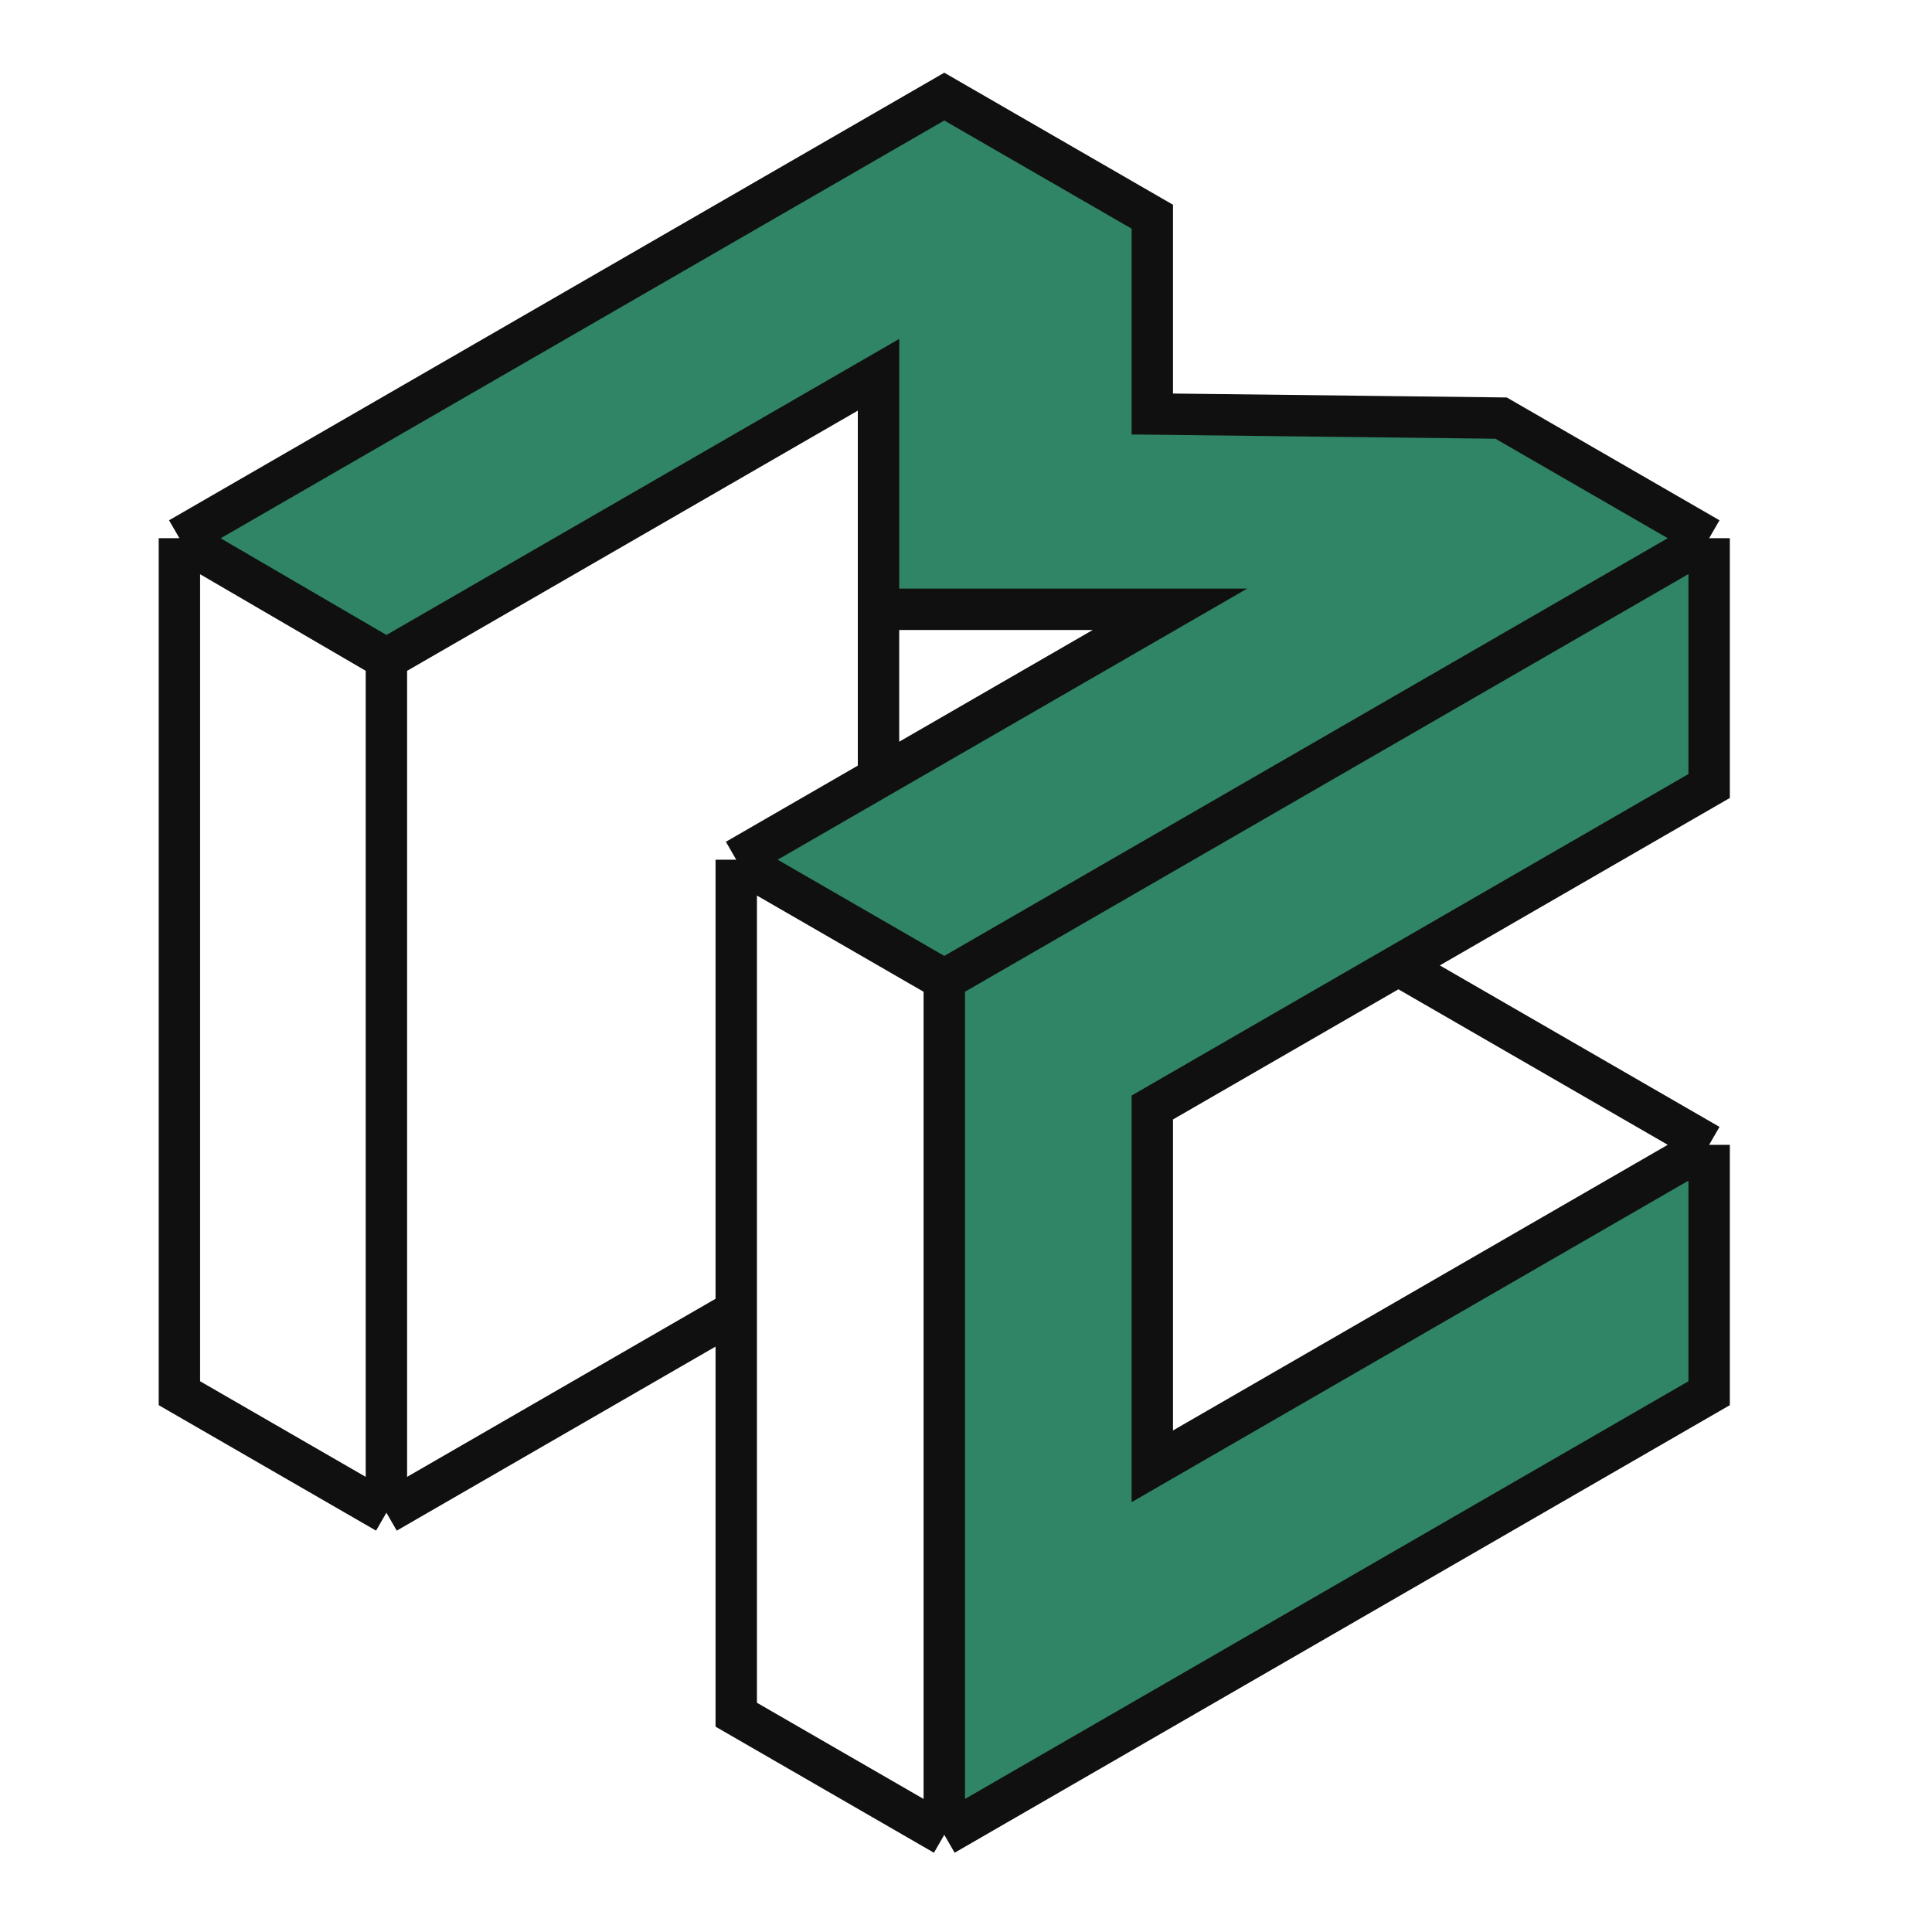
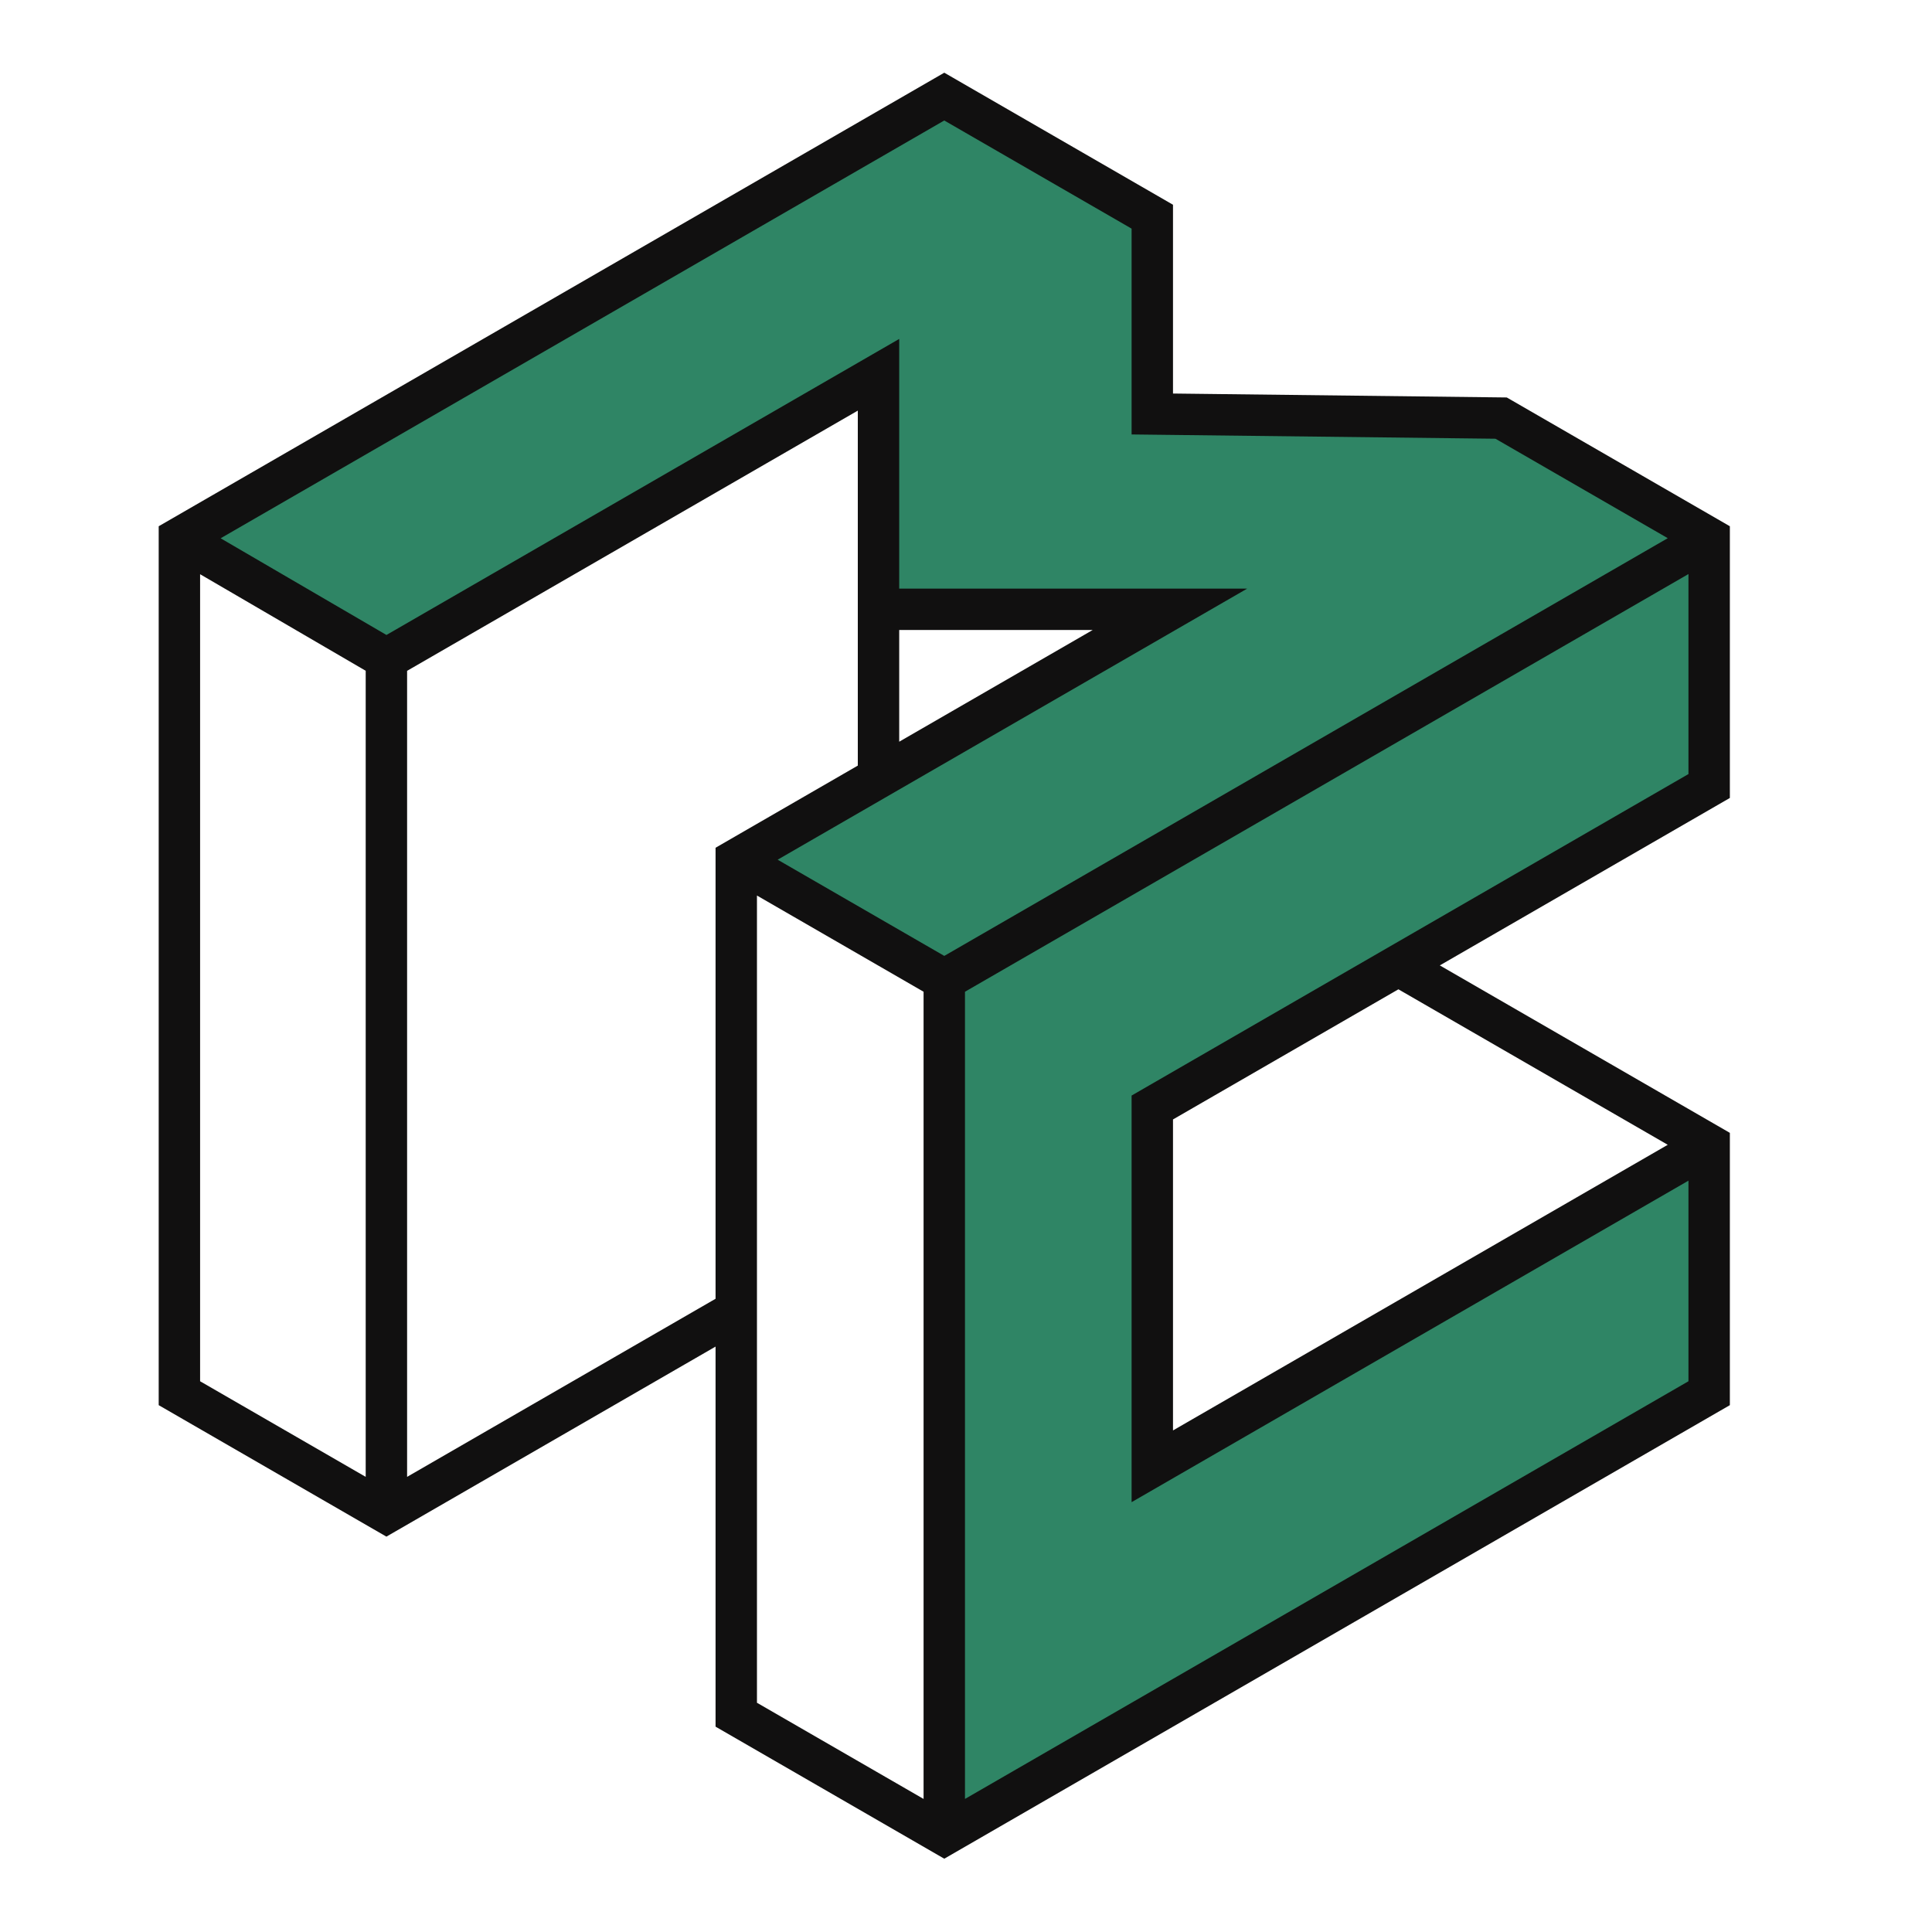
<svg xmlns="http://www.w3.org/2000/svg" width="40" height="40" viewBox="0 0 140 140" fill="none">
  <path d="M68.426 7L13 39L28 47.746L61 28.694L63.66 27.158V44.153H84.777L81.694 45.933L73.784 50.5L68.426 53.594L63.66 56.345L56.417 60.527L53.351 62.297L68.426 71L123.851 39L108.777 30.297L83.5 30V15.703L68.426 7Z" fill="#2F8565" />
  <path d="M123.851 100.957V82.957L83.5 106.254V80.254L101.335 69.957L123.851 56.957V39L68.426 71V132.957L123.851 100.957Z" fill="#2F8565" />
-   <path d="M123.851 39V56.957L101.335 69.957M123.851 39L68.426 71M123.851 39L108.777 30.297L83.5 30V15.703L68.426 7L13 39M123.851 82.957V100.957L68.426 132.957M123.851 82.957L83.5 106.254V80.254L101.335 69.957M123.851 82.957L101.335 69.957M68.426 132.957L53.351 124.254V94.981M68.426 132.957V71M13 39V100.957L28 109.617M13 39L28 47.746M28 109.617V47.746M28 109.617L53.351 94.981M28 47.66V47.746M68.426 71L53.351 62.297M53.351 62.297V94.981M53.351 62.297L56.417 60.527L63.66 56.345M28 47.746L61 28.694L63.66 27.158V44.153M63.66 44.153H84.777L81.694 45.933L73.784 50.5L68.426 53.594L63.66 56.345M63.66 44.153V56.345" stroke="#111010" stroke-width="3" />
+   <path d="M54.852 123.388L66.926 130.358V71.865L54.852 64.894V123.388ZM69.926 71.865V130.358L122.352 100.091V85.555L82 108.852V79.388L122.352 56.091V41.598L69.926 71.865ZM14.5 100.091L26.5 107.019V48.607L14.5 41.61V100.091ZM29.5 48.611V107.019L51.852 94.114V61.431L62.16 55.478V29.755L29.5 48.611ZM85 81.119V103.655L120.852 82.956L101.334 71.689L85 81.119ZM15.988 39.006L28.004 46.012L65.16 24.56V42.653H90.375L56.351 62.297L68.426 69.268L120.852 38.999L108.367 31.792L82 31.482V16.568L68.425 8.731L15.988 39.006ZM65.16 53.747L79.179 45.653H65.16V53.747ZM125.352 57.823L104.334 69.957L125.352 82.091V101.823L68.426 134.689L51.852 125.12V97.579L28 111.35L11.5 101.823V38.134L68.426 5.268L85 14.837V28.517L109.187 28.802L109.527 28.998L125.352 38.134V57.823Z" fill="#111010" />
</svg>
